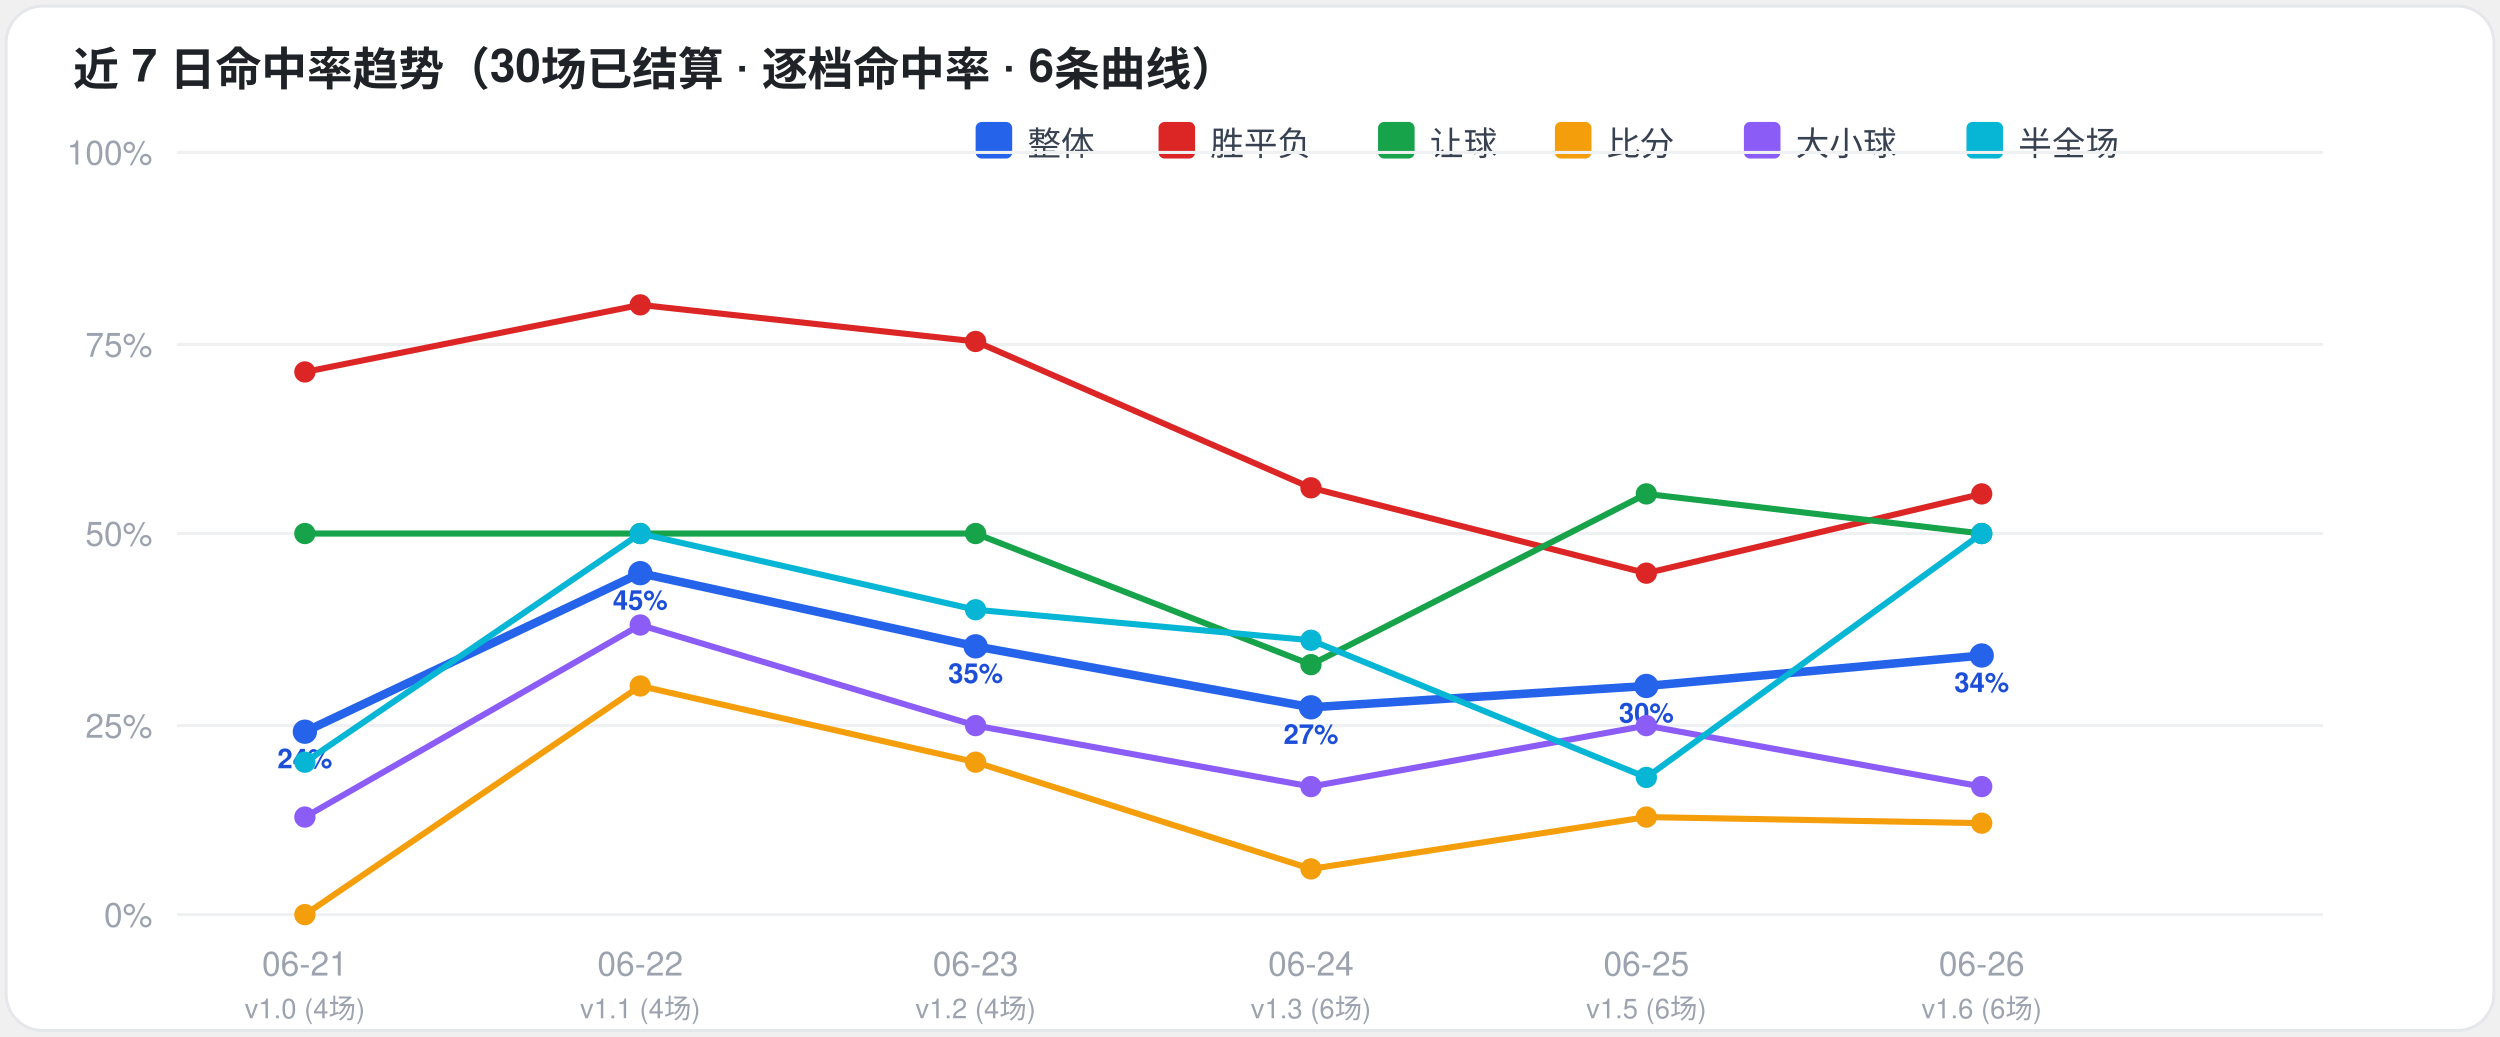
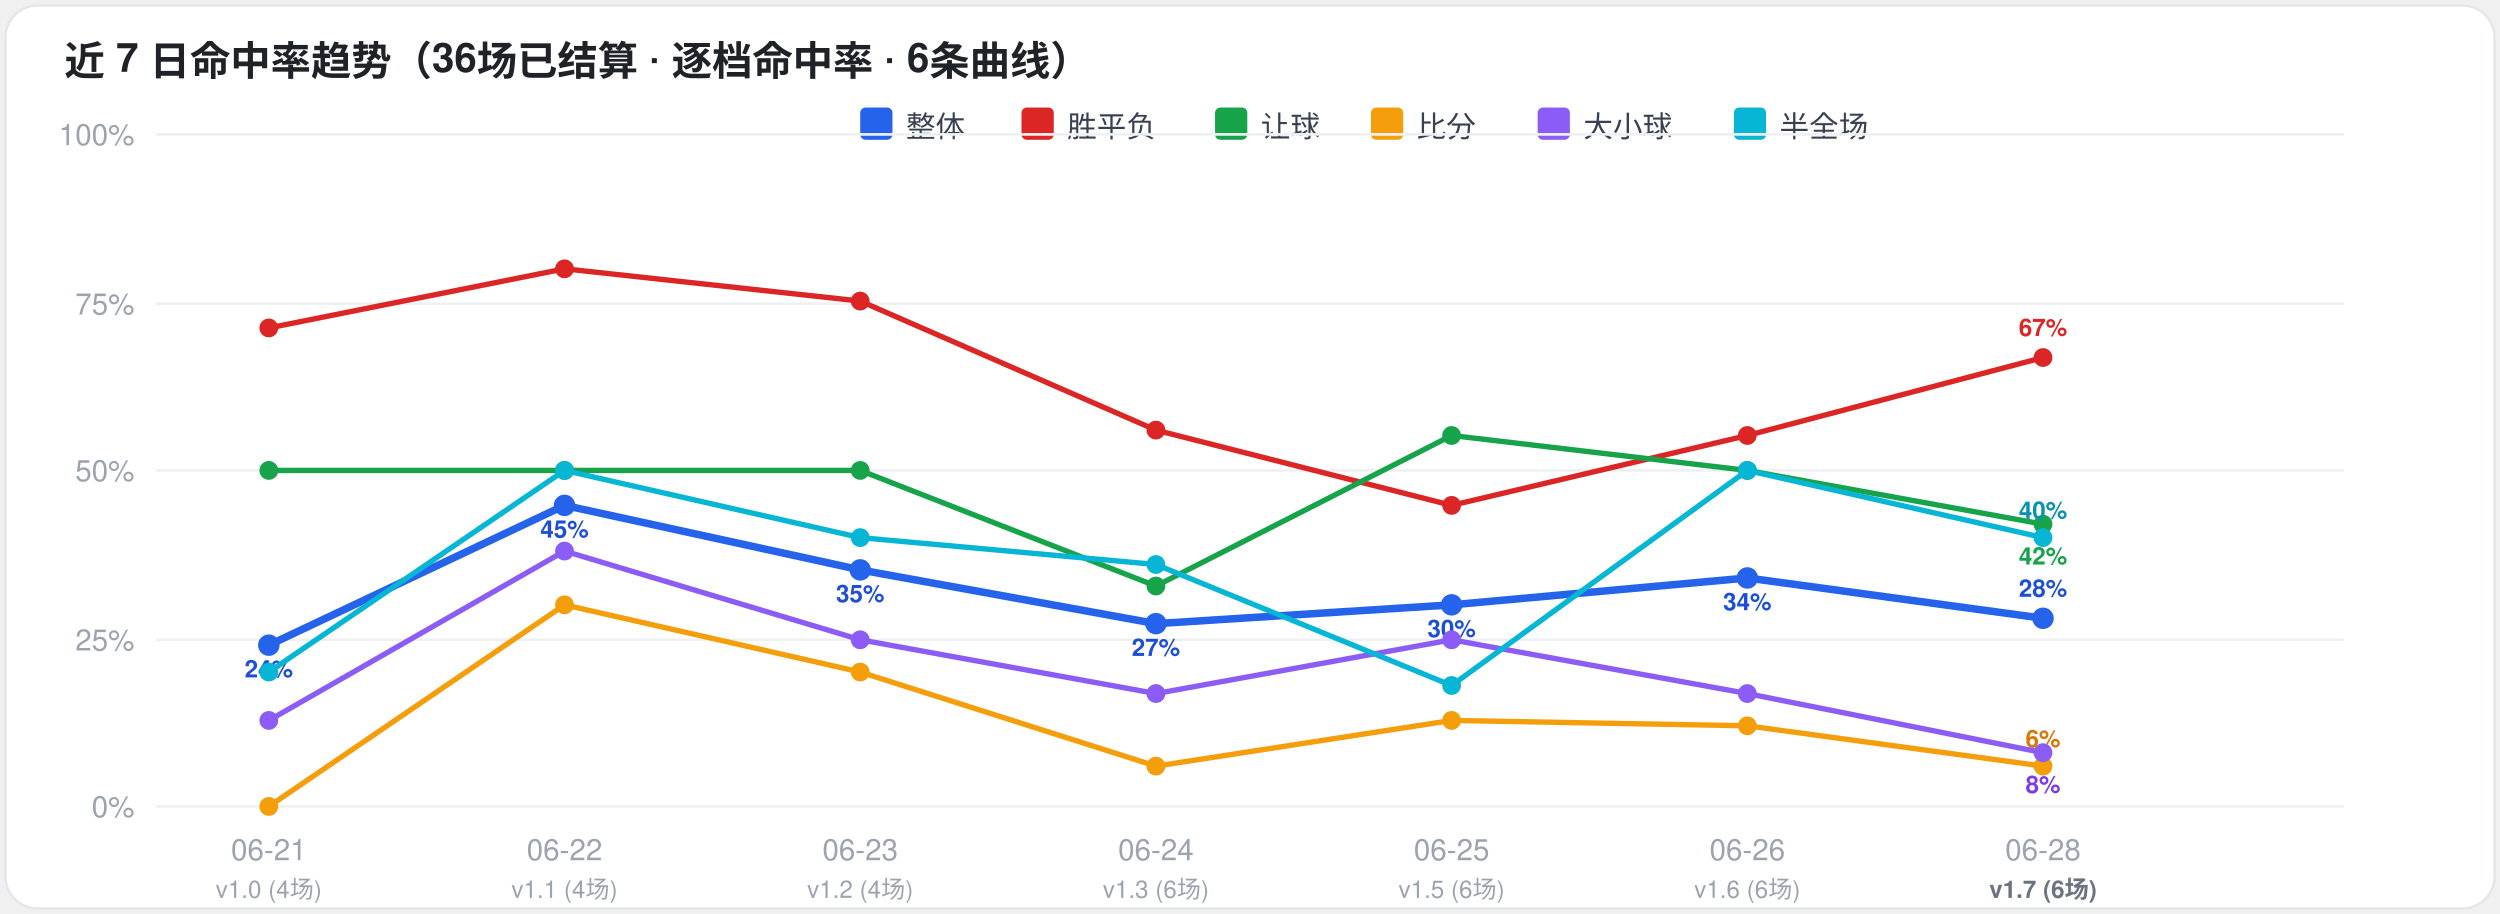
- <svg xmlns="http://www.w3.org/2000/svg" viewBox="0 0 820 340" font-family="-apple-system, BlinkMacSystemFont, Segoe UI, Helvetica, Arial, sans-serif">
-   <rect x="2" y="2" width="816" height="336" rx="12" fill="#ffffff" stroke="#e5e7eb" />
-   <text x="24" y="28" font-size="15" font-weight="700" fill="#1f2328">近 7 日命中率趋势（30场已结算 · 逐档命中率 · 6条曲线）</text>
+ <svg xmlns="http://www.w3.org/2000/svg" viewBox="0 0 930 340" font-family="-apple-system, BlinkMacSystemFont, Segoe UI, Helvetica, Arial, sans-serif">
+   <rect x="2" y="2" width="926" height="336" rx="12" fill="#ffffff" stroke="#e5e7eb" />
+   <text x="24" y="28" font-size="15" font-weight="700" fill="#1f2328">近 7 日命中率趋势（36场已结算 · 逐档命中率 · 6条曲线）</text>
  <rect x="320" y="40" width="12" height="12" rx="2" fill="#2563eb" />
  <text x="337" y="51" font-size="11" fill="#374151">整体</text>
  <rect x="380" y="40" width="12" height="12" rx="2" fill="#dc2626" />
  <text x="397" y="51" font-size="11" fill="#374151">胜平负</text>
  <rect x="452" y="40" width="12" height="12" rx="2" fill="#16a34a" />
  <text x="469" y="51" font-size="11" fill="#374151">让球</text>
  <rect x="510" y="40" width="12" height="12" rx="2" fill="#f59e0b" />
  <text x="527" y="51" font-size="11" fill="#374151">比分</text>
  <rect x="572" y="40" width="12" height="12" rx="2" fill="#8b5cf6" />
  <text x="589" y="51" font-size="11" fill="#374151">大小球</text>
  <rect x="645" y="40" width="12" height="12" rx="2" fill="#06b6d4" />
  <text x="662" y="51" font-size="11" fill="#374151">半全场</text>
  <g stroke="#eef0f2" stroke-width="1">
-     <line x1="58" y1="50" x2="762" y2="50" />
-     <line x1="58" y1="113" x2="762" y2="113" />
-     <line x1="58" y1="175" x2="762" y2="175" />
-     <line x1="58" y1="238" x2="762" y2="238" />
-     <line x1="58" y1="300" x2="762" y2="300" />
+     <line x1="58" y1="50" x2="872" y2="50" />
+     <line x1="58" y1="113" x2="872" y2="113" />
+     <line x1="58" y1="175" x2="872" y2="175" />
+     <line x1="58" y1="238" x2="872" y2="238" />
+     <line x1="58" y1="300" x2="872" y2="300" />
  </g>
  <g font-size="11" fill="#9ca3af" text-anchor="end">
    <text x="50" y="54">100%</text>
    <text x="50" y="117">75%</text>
    <text x="50" y="179">50%</text>
    <text x="50" y="242">25%</text>
    <text x="50" y="304">0%</text>
  </g>
  <g font-size="11" fill="#9ca3af" text-anchor="middle">
    <text x="100" y="320">06-21</text>
    <text x="210" y="320">06-22</text>
    <text x="320" y="320">06-23</text>
    <text x="430" y="320">06-24</text>
    <text x="540" y="320">06-25</text>
    <text x="650" y="320">06-26</text>
+     <text x="760" y="320">06-28</text>
  </g>
-   <polyline points="100,240 210,188 320,212 430,232 540,225 650,215" fill="none" stroke="#2563eb" stroke-width="2.8" />
+   <polyline points="100,240 210,188 320,212 430,232 540,225 650,215 760,230" fill="none" stroke="#2563eb" stroke-width="2.8" />
  <circle cx="100" cy="240" r="4" fill="#2563eb" />
  <circle cx="210" cy="188" r="4" fill="#2563eb" />
  <circle cx="320" cy="212" r="4" fill="#2563eb" />
  <circle cx="430" cy="232" r="4" fill="#2563eb" />
  <circle cx="540" cy="225" r="4" fill="#2563eb" />
  <circle cx="650" cy="215" r="4" fill="#2563eb" />
+   <circle cx="760" cy="230" r="4" fill="#2563eb" />
  <text x="100" y="252" font-size="9" font-weight="600" fill="#1d4ed8" text-anchor="middle">24%</text>
  <text x="210" y="200" font-size="9" font-weight="600" fill="#1d4ed8" text-anchor="middle">45%</text>
  <text x="320" y="224" font-size="9" font-weight="600" fill="#1d4ed8" text-anchor="middle">35%</text>
  <text x="430" y="244" font-size="9" font-weight="600" fill="#1d4ed8" text-anchor="middle">27%</text>
  <text x="540" y="237" font-size="9" font-weight="600" fill="#1d4ed8" text-anchor="middle">30%</text>
  <text x="650" y="227" font-size="9" font-weight="600" fill="#1d4ed8" text-anchor="middle">34%</text>
-   <polyline points="100,122 210,100 320,112 430,160 540,188 650,162" fill="none" stroke="#dc2626" stroke-width="2" />
+   <text x="760" y="222" font-size="9" font-weight="600" fill="#1d4ed8" text-anchor="middle">28%</text>
+   <polyline points="100,122 210,100 320,112 430,160 540,188 650,162 760,133" fill="none" stroke="#dc2626" stroke-width="2" />
  <circle cx="100" cy="122" r="3.5" fill="#dc2626" />
  <circle cx="210" cy="100" r="3.5" fill="#dc2626" />
  <circle cx="320" cy="112" r="3.5" fill="#dc2626" />
  <circle cx="430" cy="160" r="3.5" fill="#dc2626" />
  <circle cx="540" cy="188" r="3.5" fill="#dc2626" />
  <circle cx="650" cy="162" r="3.5" fill="#dc2626" />
-   <polyline points="100,175 210,175 320,175 430,218 540,162 650,175" fill="none" stroke="#16a34a" stroke-width="2" />
+   <circle cx="760" cy="133" r="3.5" fill="#dc2626" />
+   <text x="760" y="125" font-size="9" font-weight="600" fill="#dc2626" text-anchor="middle">67%</text>
+   <polyline points="100,175 210,175 320,175 430,218 540,162 650,175 760,195" fill="none" stroke="#16a34a" stroke-width="2" />
  <circle cx="100" cy="175" r="3.5" fill="#16a34a" />
  <circle cx="210" cy="175" r="3.5" fill="#16a34a" />
  <circle cx="320" cy="175" r="3.5" fill="#16a34a" />
  <circle cx="430" cy="218" r="3.5" fill="#16a34a" />
  <circle cx="540" cy="162" r="3.5" fill="#16a34a" />
  <circle cx="650" cy="175" r="3.5" fill="#16a34a" />
-   <polyline points="100,300 210,225 320,250 430,285 540,268 650,270" fill="none" stroke="#f59e0b" stroke-width="2" />
+   <circle cx="760" cy="195" r="3.5" fill="#16a34a" />
+   <text x="760" y="210" font-size="9" font-weight="600" fill="#16a34a" text-anchor="middle">42%</text>
+   <polyline points="100,300 210,225 320,250 430,285 540,268 650,270 760,285" fill="none" stroke="#f59e0b" stroke-width="2" />
  <circle cx="100" cy="300" r="3.5" fill="#f59e0b" />
  <circle cx="210" cy="225" r="3.5" fill="#f59e0b" />
  <circle cx="320" cy="250" r="3.5" fill="#f59e0b" />
  <circle cx="430" cy="285" r="3.5" fill="#f59e0b" />
  <circle cx="540" cy="268" r="3.5" fill="#f59e0b" />
  <circle cx="650" cy="270" r="3.5" fill="#f59e0b" />
-   <polyline points="100,268 210,205 320,238 430,258 540,238 650,258" fill="none" stroke="#8b5cf6" stroke-width="2" />
+   <circle cx="760" cy="285" r="3.5" fill="#f59e0b" />
+   <text x="760" y="278" font-size="9" font-weight="600" fill="#d97706" text-anchor="middle">6%</text>
+   <polyline points="100,268 210,205 320,238 430,258 540,238 650,258 760,280" fill="none" stroke="#8b5cf6" stroke-width="2" />
  <circle cx="100" cy="268" r="3.5" fill="#8b5cf6" />
  <circle cx="210" cy="205" r="3.5" fill="#8b5cf6" />
  <circle cx="320" cy="238" r="3.5" fill="#8b5cf6" />
  <circle cx="430" cy="258" r="3.5" fill="#8b5cf6" />
  <circle cx="540" cy="238" r="3.5" fill="#8b5cf6" />
  <circle cx="650" cy="258" r="3.5" fill="#8b5cf6" />
-   <polyline points="100,250 210,175 320,200 430,210 540,255 650,175" fill="none" stroke="#06b6d4" stroke-width="2" />
+   <circle cx="760" cy="280" r="3.5" fill="#8b5cf6" />
+   <text x="760" y="295" font-size="9" font-weight="600" fill="#7c3aed" text-anchor="middle">8%</text>
+   <polyline points="100,250 210,175 320,200 430,210 540,255 650,175 760,200" fill="none" stroke="#06b6d4" stroke-width="2" />
  <circle cx="100" cy="250" r="3.5" fill="#06b6d4" />
  <circle cx="210" cy="175" r="3.5" fill="#06b6d4" />
  <circle cx="320" cy="200" r="3.5" fill="#06b6d4" />
  <circle cx="430" cy="210" r="3.5" fill="#06b6d4" />
  <circle cx="540" cy="255" r="3.5" fill="#06b6d4" />
  <circle cx="650" cy="175" r="3.5" fill="#06b6d4" />
+   <circle cx="760" cy="200" r="3.5" fill="#06b6d4" />
+   <text x="760" y="193" font-size="9" font-weight="600" fill="#0891b2" text-anchor="middle">40%</text>
  <text x="100" y="334" font-size="9" fill="#9ca3af" text-anchor="middle">v1.0 (4场)</text>
  <text x="210" y="334" font-size="9" fill="#9ca3af" text-anchor="middle">v1.1 (4场)</text>
  <text x="320" y="334" font-size="9" fill="#9ca3af" text-anchor="middle">v1.2 (4场)</text>
  <text x="430" y="334" font-size="9" fill="#9ca3af" text-anchor="middle">v1.3 (6场)</text>
  <text x="540" y="334" font-size="9" fill="#9ca3af" text-anchor="middle">v1.5 (6场)</text>
  <text x="650" y="334" font-size="9" fill="#9ca3af" text-anchor="middle">v1.6 (6场)</text>
+   <text x="760" y="334" font-size="9" fill="#6b7280" font-weight="600" text-anchor="middle">v1.7 (6场)</text>
</svg>
